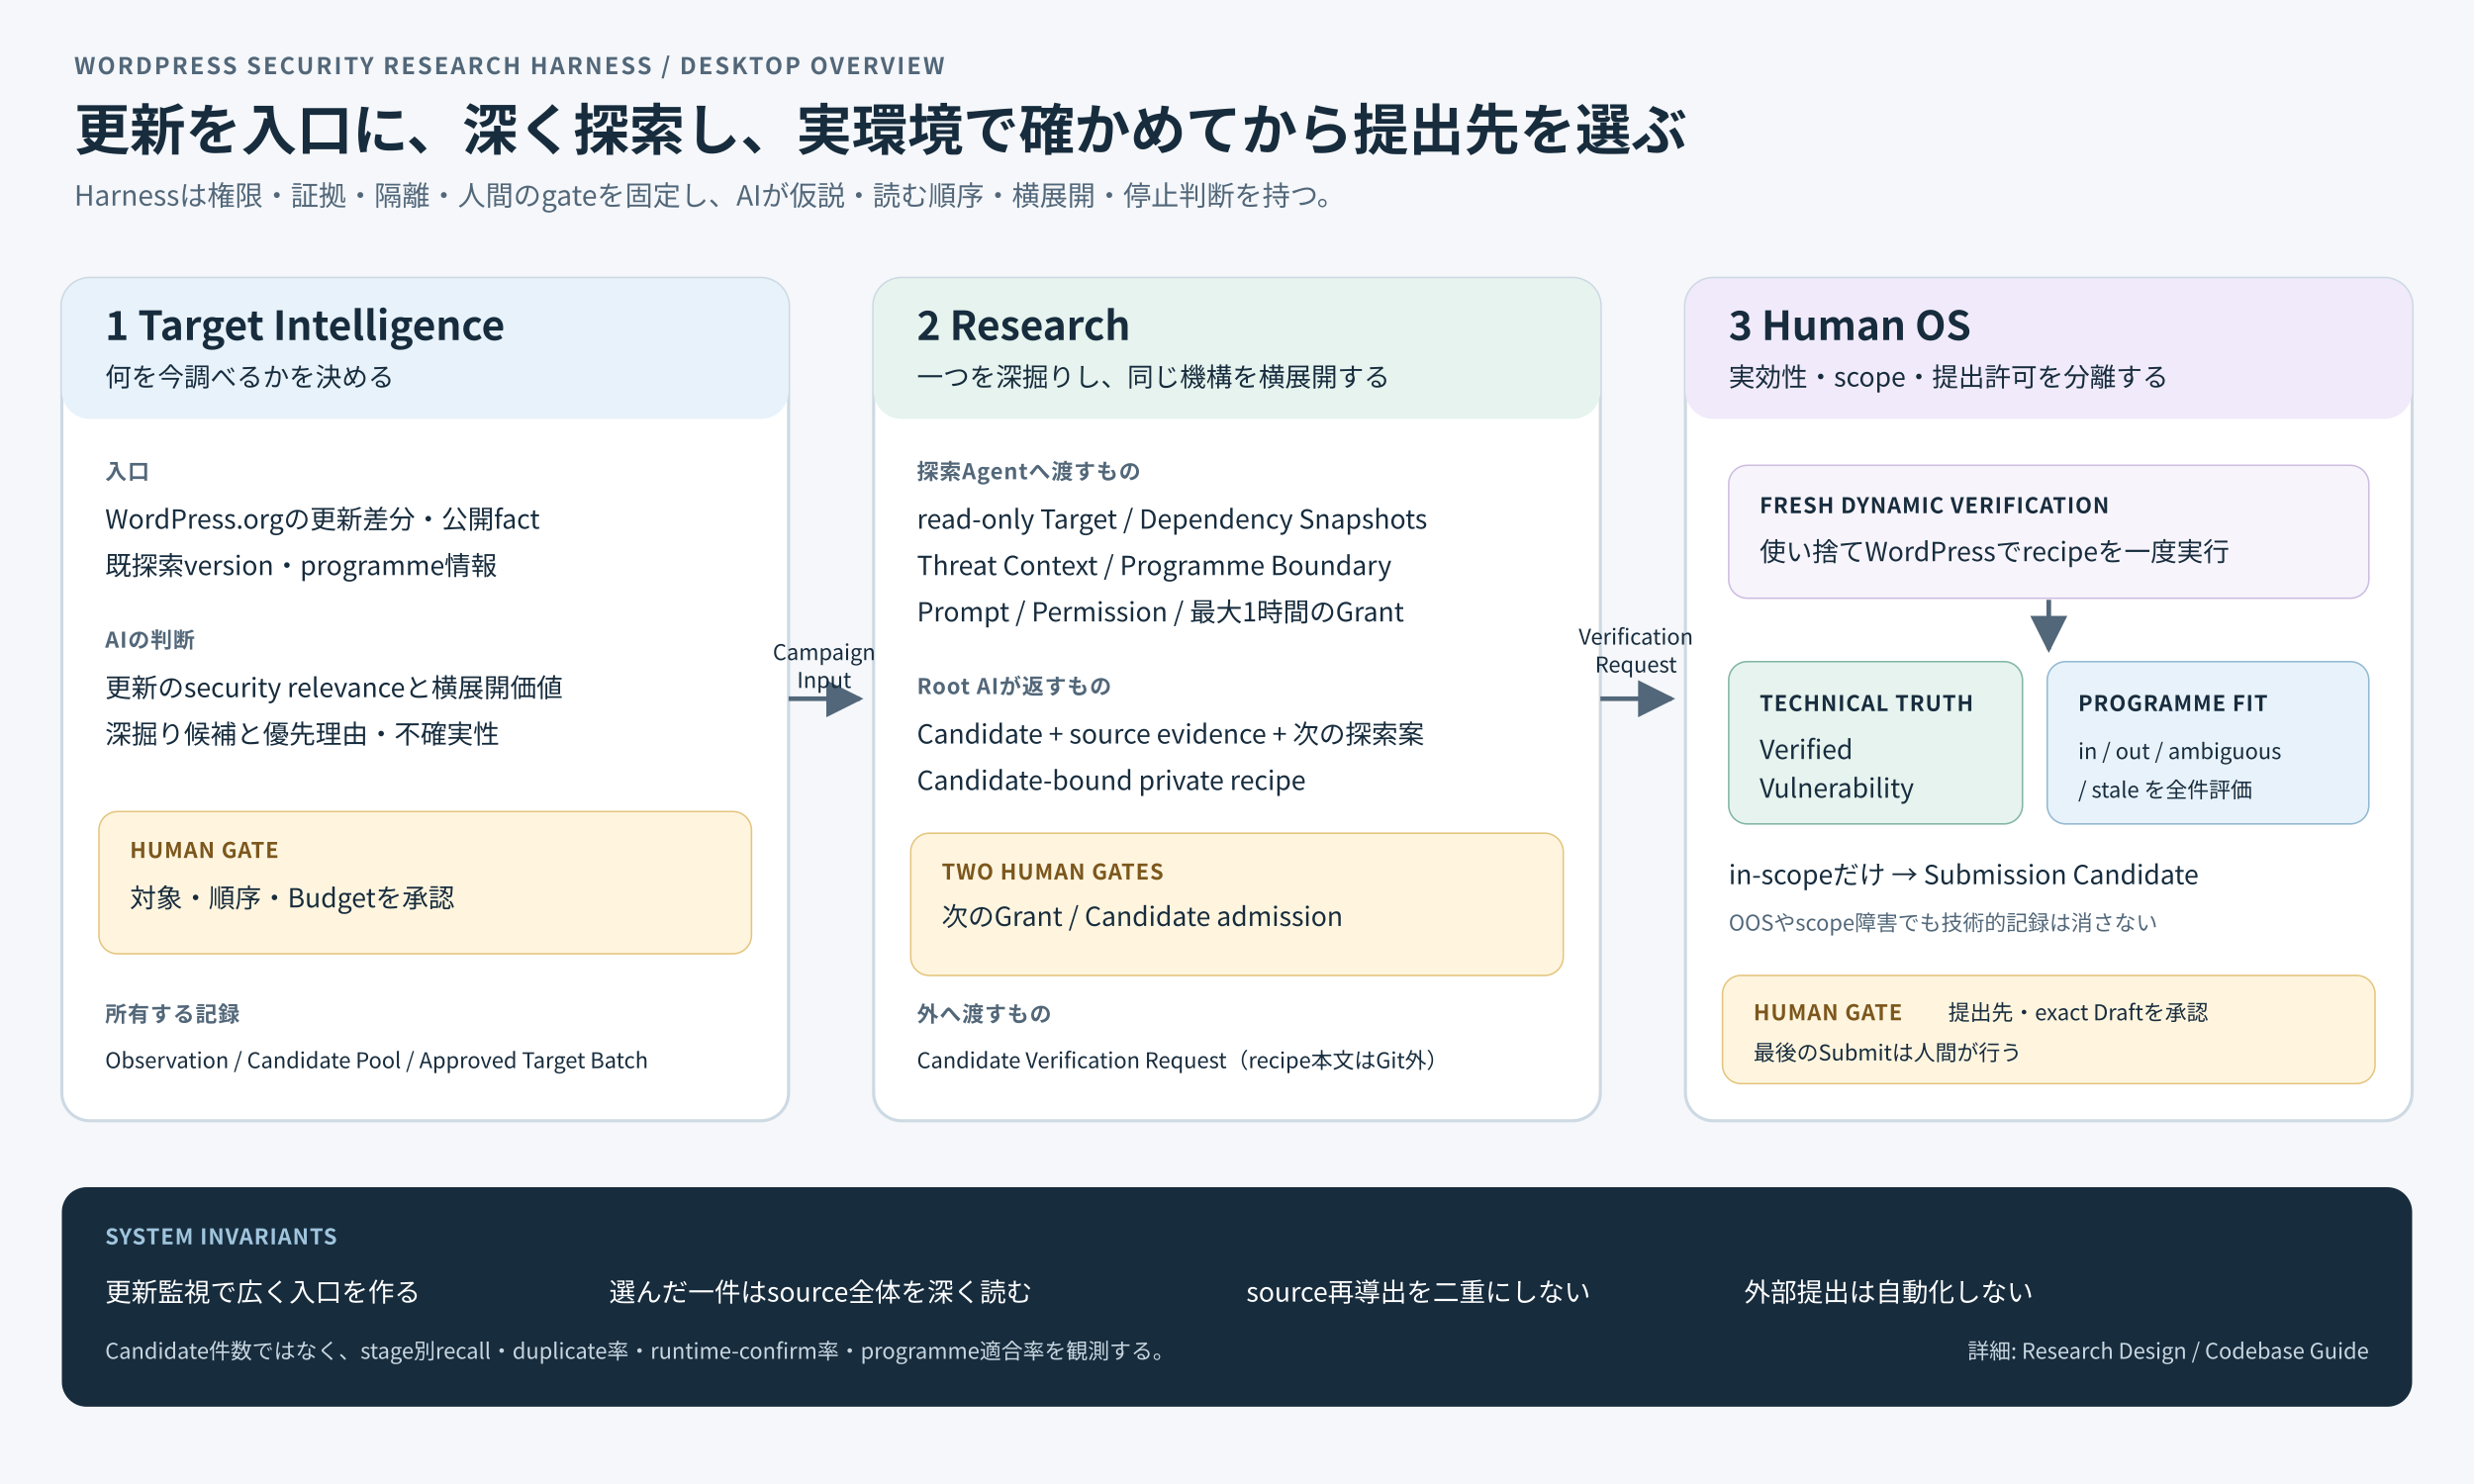
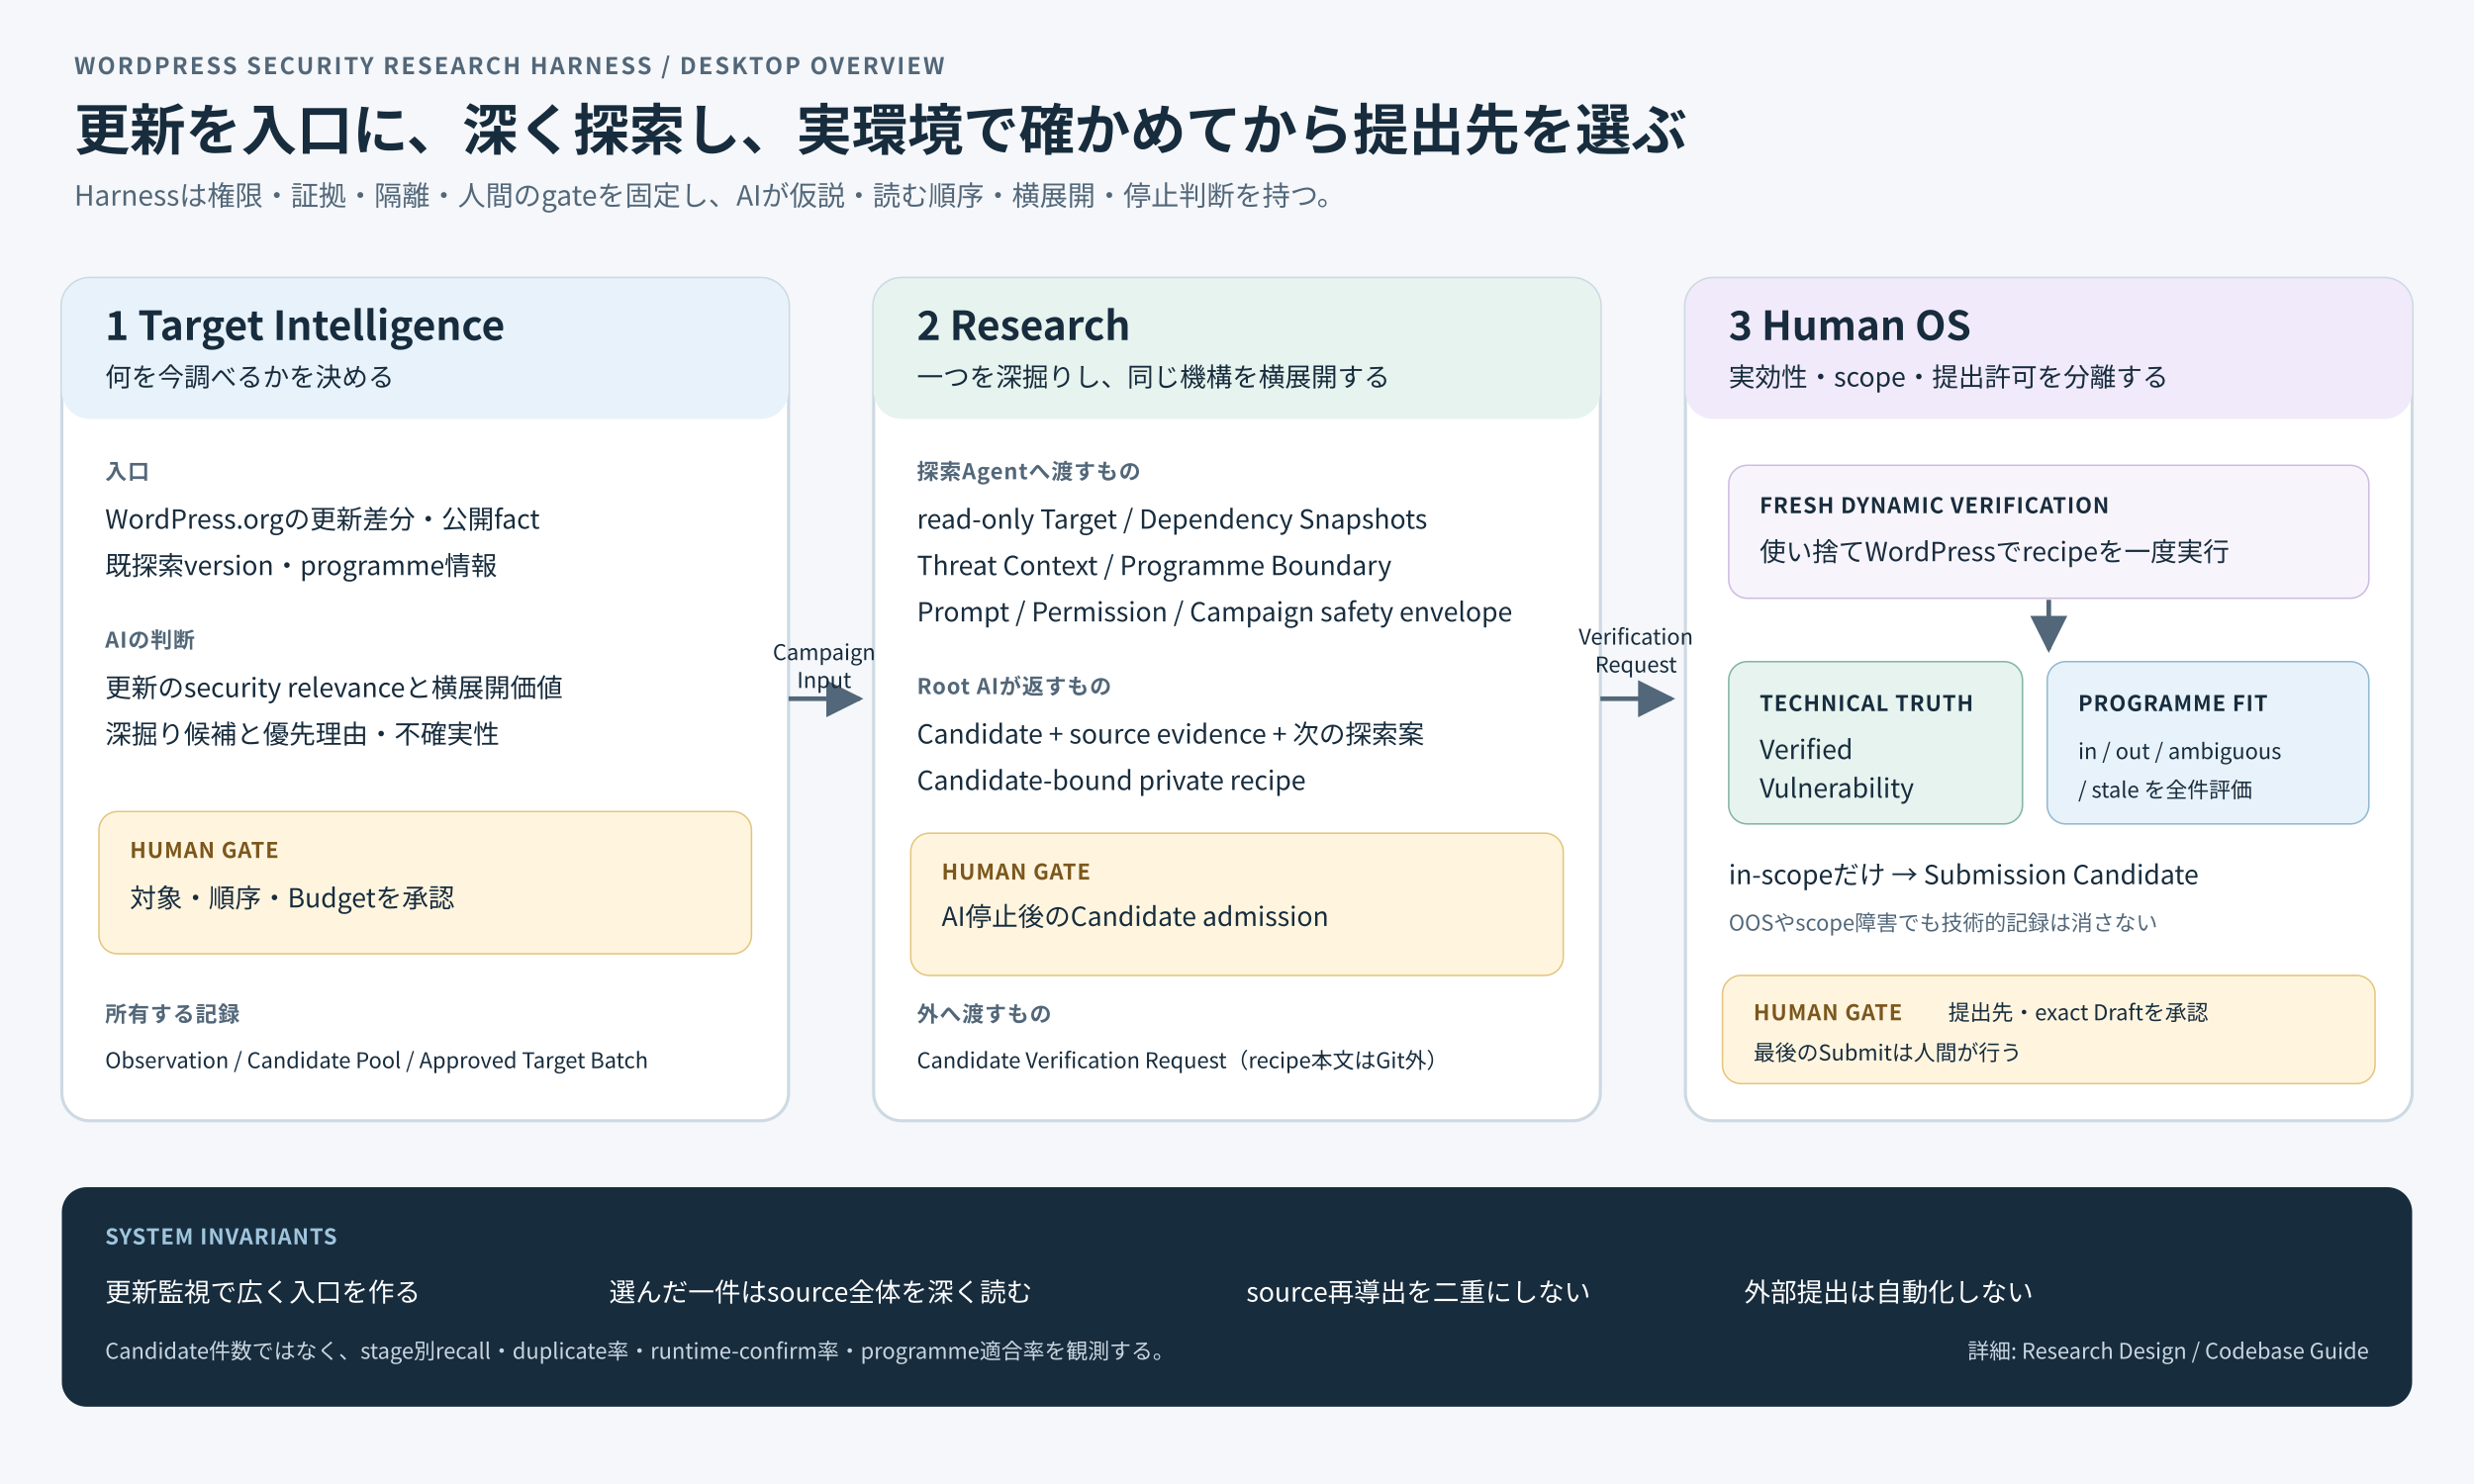
<svg xmlns="http://www.w3.org/2000/svg" width="1600" height="960" viewBox="0 0 1600 960" role="img" aria-labelledby="title desc" style="max-width:100%;height:auto">
  <defs>
    <marker id="arrow" viewBox="0 0 10 10" refX="9" refY="5" markerWidth="8" markerHeight="8" orient="auto">
      <path d="M0 0L10 5L0 10Z" fill="#526779" />
    </marker>
    <style>
      text{font-family:"Noto Sans CJK JP","Noto Sans JP",system-ui,sans-serif;fill:#172c3d}
      .muted{fill:#526779}.inverse{fill:#fff}.inverseMuted{fill:#c8d6e0}.inverseLabel{fill:#9fc5dd}.eyebrow{font-size:15px;font-weight:700;letter-spacing:1.4px}.heading{font-size:36px;font-weight:750}.sub{font-size:18px}.cardTitle{font-size:26px;font-weight:750}.cardSub{font-size:17px}.label{font-size:14px;font-weight:700;letter-spacing:.6px}.body{font-size:17px}.small{font-size:14px}.gate{fill:#7c571d}.arrow{fill:none;stroke:#526779;stroke-width:3;marker-end:url(#arrow)}
    </style>
  </defs>
  <rect width="1600" height="960" fill="#f5f7fa" />
  <text x="48" y="48" class="eyebrow muted">WORDPRESS SECURITY RESEARCH HARNESS / DESKTOP OVERVIEW</text>
  <text x="48" y="97" class="heading">更新を入口に、深く探索し、実環境で確かめてから提出先を選ぶ</text>
  <text x="48" y="133" class="sub muted">Harnessは権限・証拠・隔離・人間のgateを固定し、AIが仮説・読む順序・横展開・停止判断を持つ。</text>
  <rect x="40" y="180" width="470" height="545" rx="18" fill="#fff" stroke="#cdd9e3" stroke-width="2" />
  <rect x="40" y="180" width="470" height="91" rx="18" fill="#e8f2fa" />
  <text x="68" y="220" class="cardTitle" fill="#236c9a">1  Target Intelligence</text>
  <text x="68" y="250" class="cardSub" fill="#236c9a">何を今調べるかを決める</text>
  <text x="68" y="310" class="label muted">入口</text>
  <text x="68" y="342" class="body">WordPress.orgの更新差分・公開fact</text>
  <text x="68" y="372" class="body">既探索version・programme情報</text>
  <text x="68" y="419" class="label muted">AIの判断</text>
  <text x="68" y="451" class="body">更新のsecurity relevanceと横展開価値</text>
  <text x="68" y="481" class="body">深掘り候補と優先理由・不確実性</text>
  <rect x="64" y="525" width="422" height="92" rx="12" fill="#fff5df" stroke="#e4c57e" />
  <text x="84" y="555" class="label gate">HUMAN GATE</text>
  <text x="84" y="587" class="body">対象・順序・Budgetを承認</text>
  <text x="68" y="661" class="label muted">所有する記録</text>
  <text x="68" y="691" class="small">Observation / Candidate Pool / Approved Target Batch</text>
  <rect x="565" y="180" width="470" height="545" rx="18" fill="#fff" stroke="#cdd9e3" stroke-width="2" />
  <rect x="565" y="180" width="470" height="91" rx="18" fill="#e6f3ee" />
  <text x="593" y="220" class="cardTitle" fill="#227567">2  Research</text>
  <text x="593" y="250" class="cardSub" fill="#227567">一つを深掘りし、同じ機構を横展開する</text>
  <text x="593" y="310" class="label muted">探索Agentへ渡すもの</text>
  <text x="593" y="342" class="body">read-only Target / Dependency Snapshots</text>
  <text x="593" y="372" class="body">Threat Context / Programme Boundary</text>
-   <text x="593" y="402" class="body">Prompt / Permission / 最大1時間のGrant</text>
+   <text x="593" y="402" class="body">Prompt / Permission / Campaign safety envelope</text>
  <text x="593" y="449" class="label muted">Root AIが返すもの</text>
  <text x="593" y="481" class="body">Candidate + source evidence + 次の探索案</text>
  <text x="593" y="511" class="body">Candidate-bound private recipe</text>
  <rect x="589" y="539" width="422" height="92" rx="12" fill="#fff5df" stroke="#e4c57e" />
-   <text x="609" y="569" class="label gate">TWO HUMAN GATES</text>
-   <text x="609" y="599" class="body">次のGrant / Candidate admission</text>
+   <text x="609" y="569" class="label gate">HUMAN GATE</text>
+   <text x="609" y="599" class="body">AI停止後のCandidate admission</text>
  <text x="593" y="661" class="label muted">外へ渡すもの</text>
  <text x="593" y="691" class="small">Candidate Verification Request（recipe本文はGit外）</text>
  <rect x="1090" y="180" width="470" height="545" rx="18" fill="#fff" stroke="#cdd9e3" stroke-width="2" />
  <rect x="1090" y="180" width="470" height="91" rx="18" fill="#f0eafa" />
  <text x="1118" y="220" class="cardTitle" fill="#7551a4">3  Human OS</text>
  <text x="1118" y="250" class="cardSub" fill="#7551a4">実効性・scope・提出許可を分離する</text>
  <rect x="1118" y="301" width="414" height="86" rx="12" fill="#f7f4fb" stroke="#cdbce2" />
  <text x="1138" y="332" class="label" fill="#7551a4">FRESH DYNAMIC VERIFICATION</text>
  <text x="1138" y="363" class="body">使い捨てWordPressでrecipeを一度実行</text>
  <path d="M1325 388V420" class="arrow" />
  <rect x="1118" y="428" width="190" height="105" rx="12" fill="#e6f3ee" stroke="#82b5a6" />
  <text x="1138" y="460" class="label" fill="#227567">TECHNICAL TRUTH</text>
  <text x="1138" y="491" class="body">Verified</text>
  <text x="1138" y="516" class="body">Vulnerability</text>
  <rect x="1324" y="428" width="208" height="105" rx="12" fill="#e8f2fa" stroke="#91b9d2" />
  <text x="1344" y="460" class="label" fill="#236c9a">PROGRAMME FIT</text>
  <text x="1344" y="491" class="small">in / out / ambiguous</text>
  <text x="1344" y="516" class="small">/ stale を全件評価</text>
  <text x="1118" y="572" class="body">in-scopeだけ → Submission Candidate</text>
  <text x="1118" y="602" class="small muted">OOSやscope障害でも技術的記録は消さない</text>
  <rect x="1114" y="631" width="422" height="70" rx="12" fill="#fff5df" stroke="#e4c57e" />
  <text x="1134" y="660" class="label gate">HUMAN GATE</text>
  <text x="1260" y="660" class="small">提出先・exact Draftを承認</text>
  <text x="1134" y="686" class="small">最後のSubmitは人間が行う</text>
  <path d="M510 452H556" class="arrow" />
  <text x="533" y="427" class="small" text-anchor="middle">Campaign</text>
  <text x="533" y="445" class="small" text-anchor="middle">Input</text>
  <path d="M1035 452H1081" class="arrow" />
  <text x="1058" y="417" class="small" text-anchor="middle">Verification</text>
  <text x="1058" y="435" class="small" text-anchor="middle">Request</text>
  <rect x="40" y="768" width="1520" height="142" rx="16" fill="#172c3d" />
  <text x="68" y="805" class="label inverseLabel">SYSTEM INVARIANTS</text>
  <text x="68" y="842" class="body inverse">更新監視で広く入口を作る</text>
  <text x="394" y="842" class="body inverse">選んだ一件はsource全体を深く読む</text>
  <text x="806" y="842" class="body inverse">source再導出を二重にしない</text>
  <text x="1128" y="842" class="body inverse">外部提出は自動化しない</text>
  <text x="68" y="879" class="small inverseMuted">Candidate件数ではなく、stage別recall・duplicate率・runtime-confirm率・programme適合率を観測する。</text>
  <text x="1532" y="879" class="small inverseMuted" text-anchor="end">詳細: Research Design / Codebase Guide</text>
</svg>
